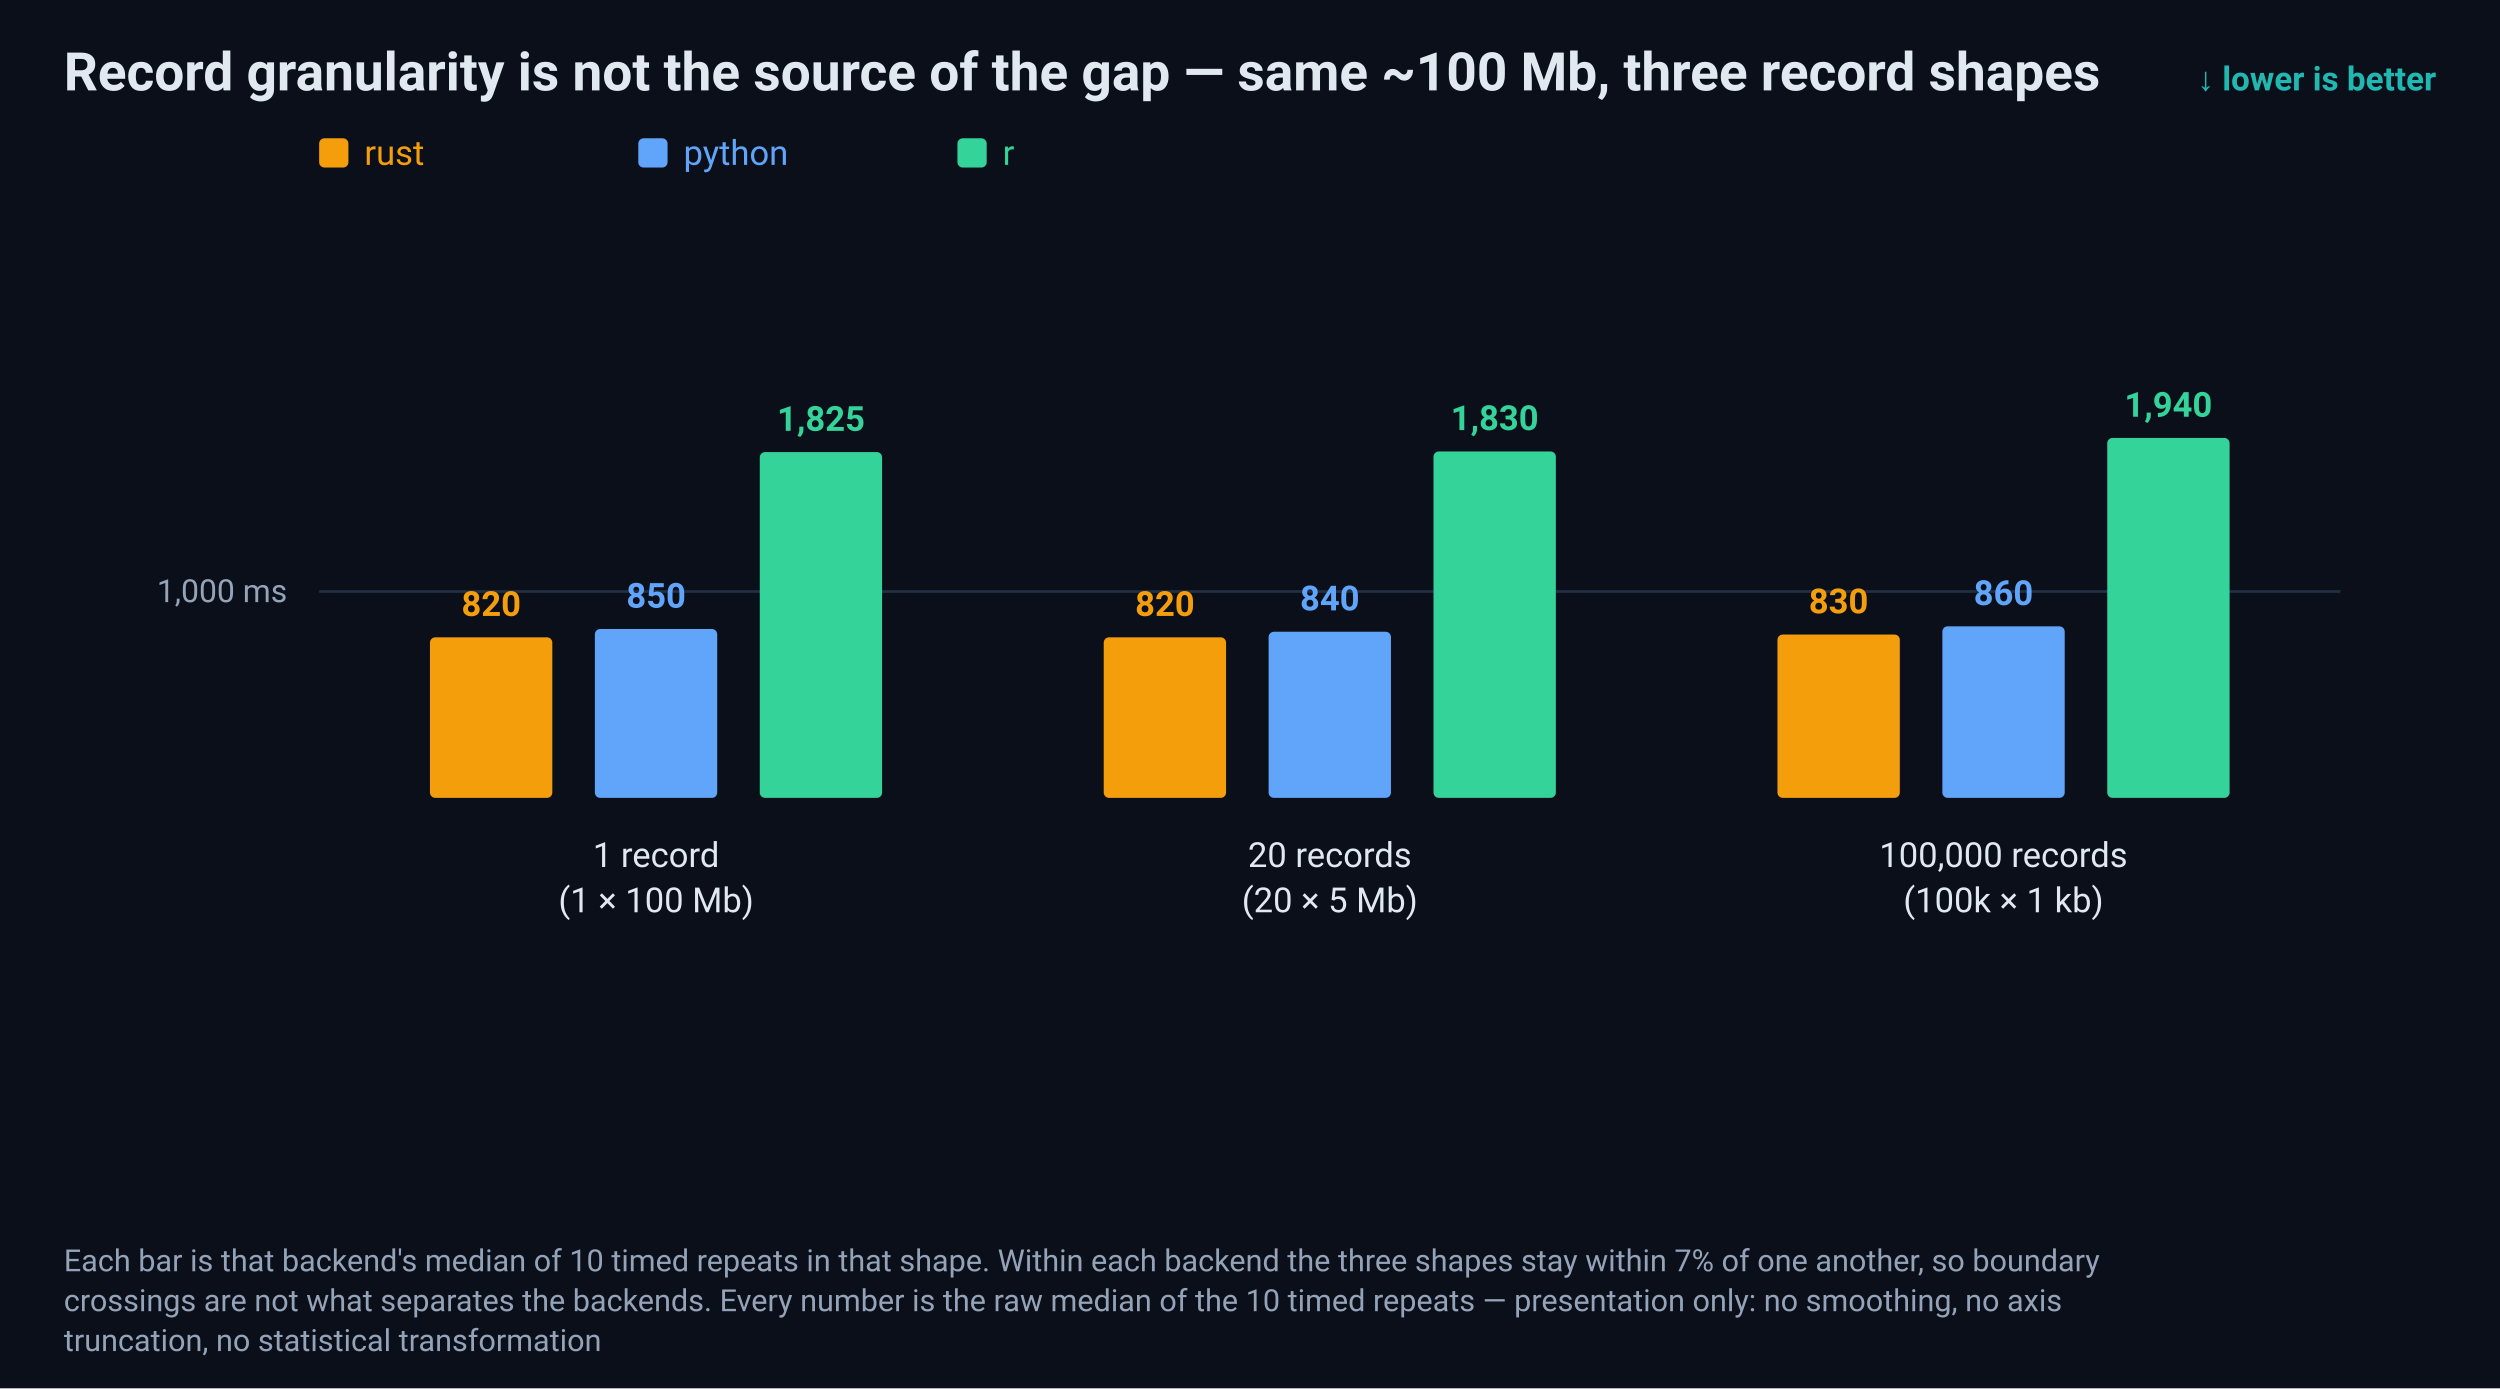
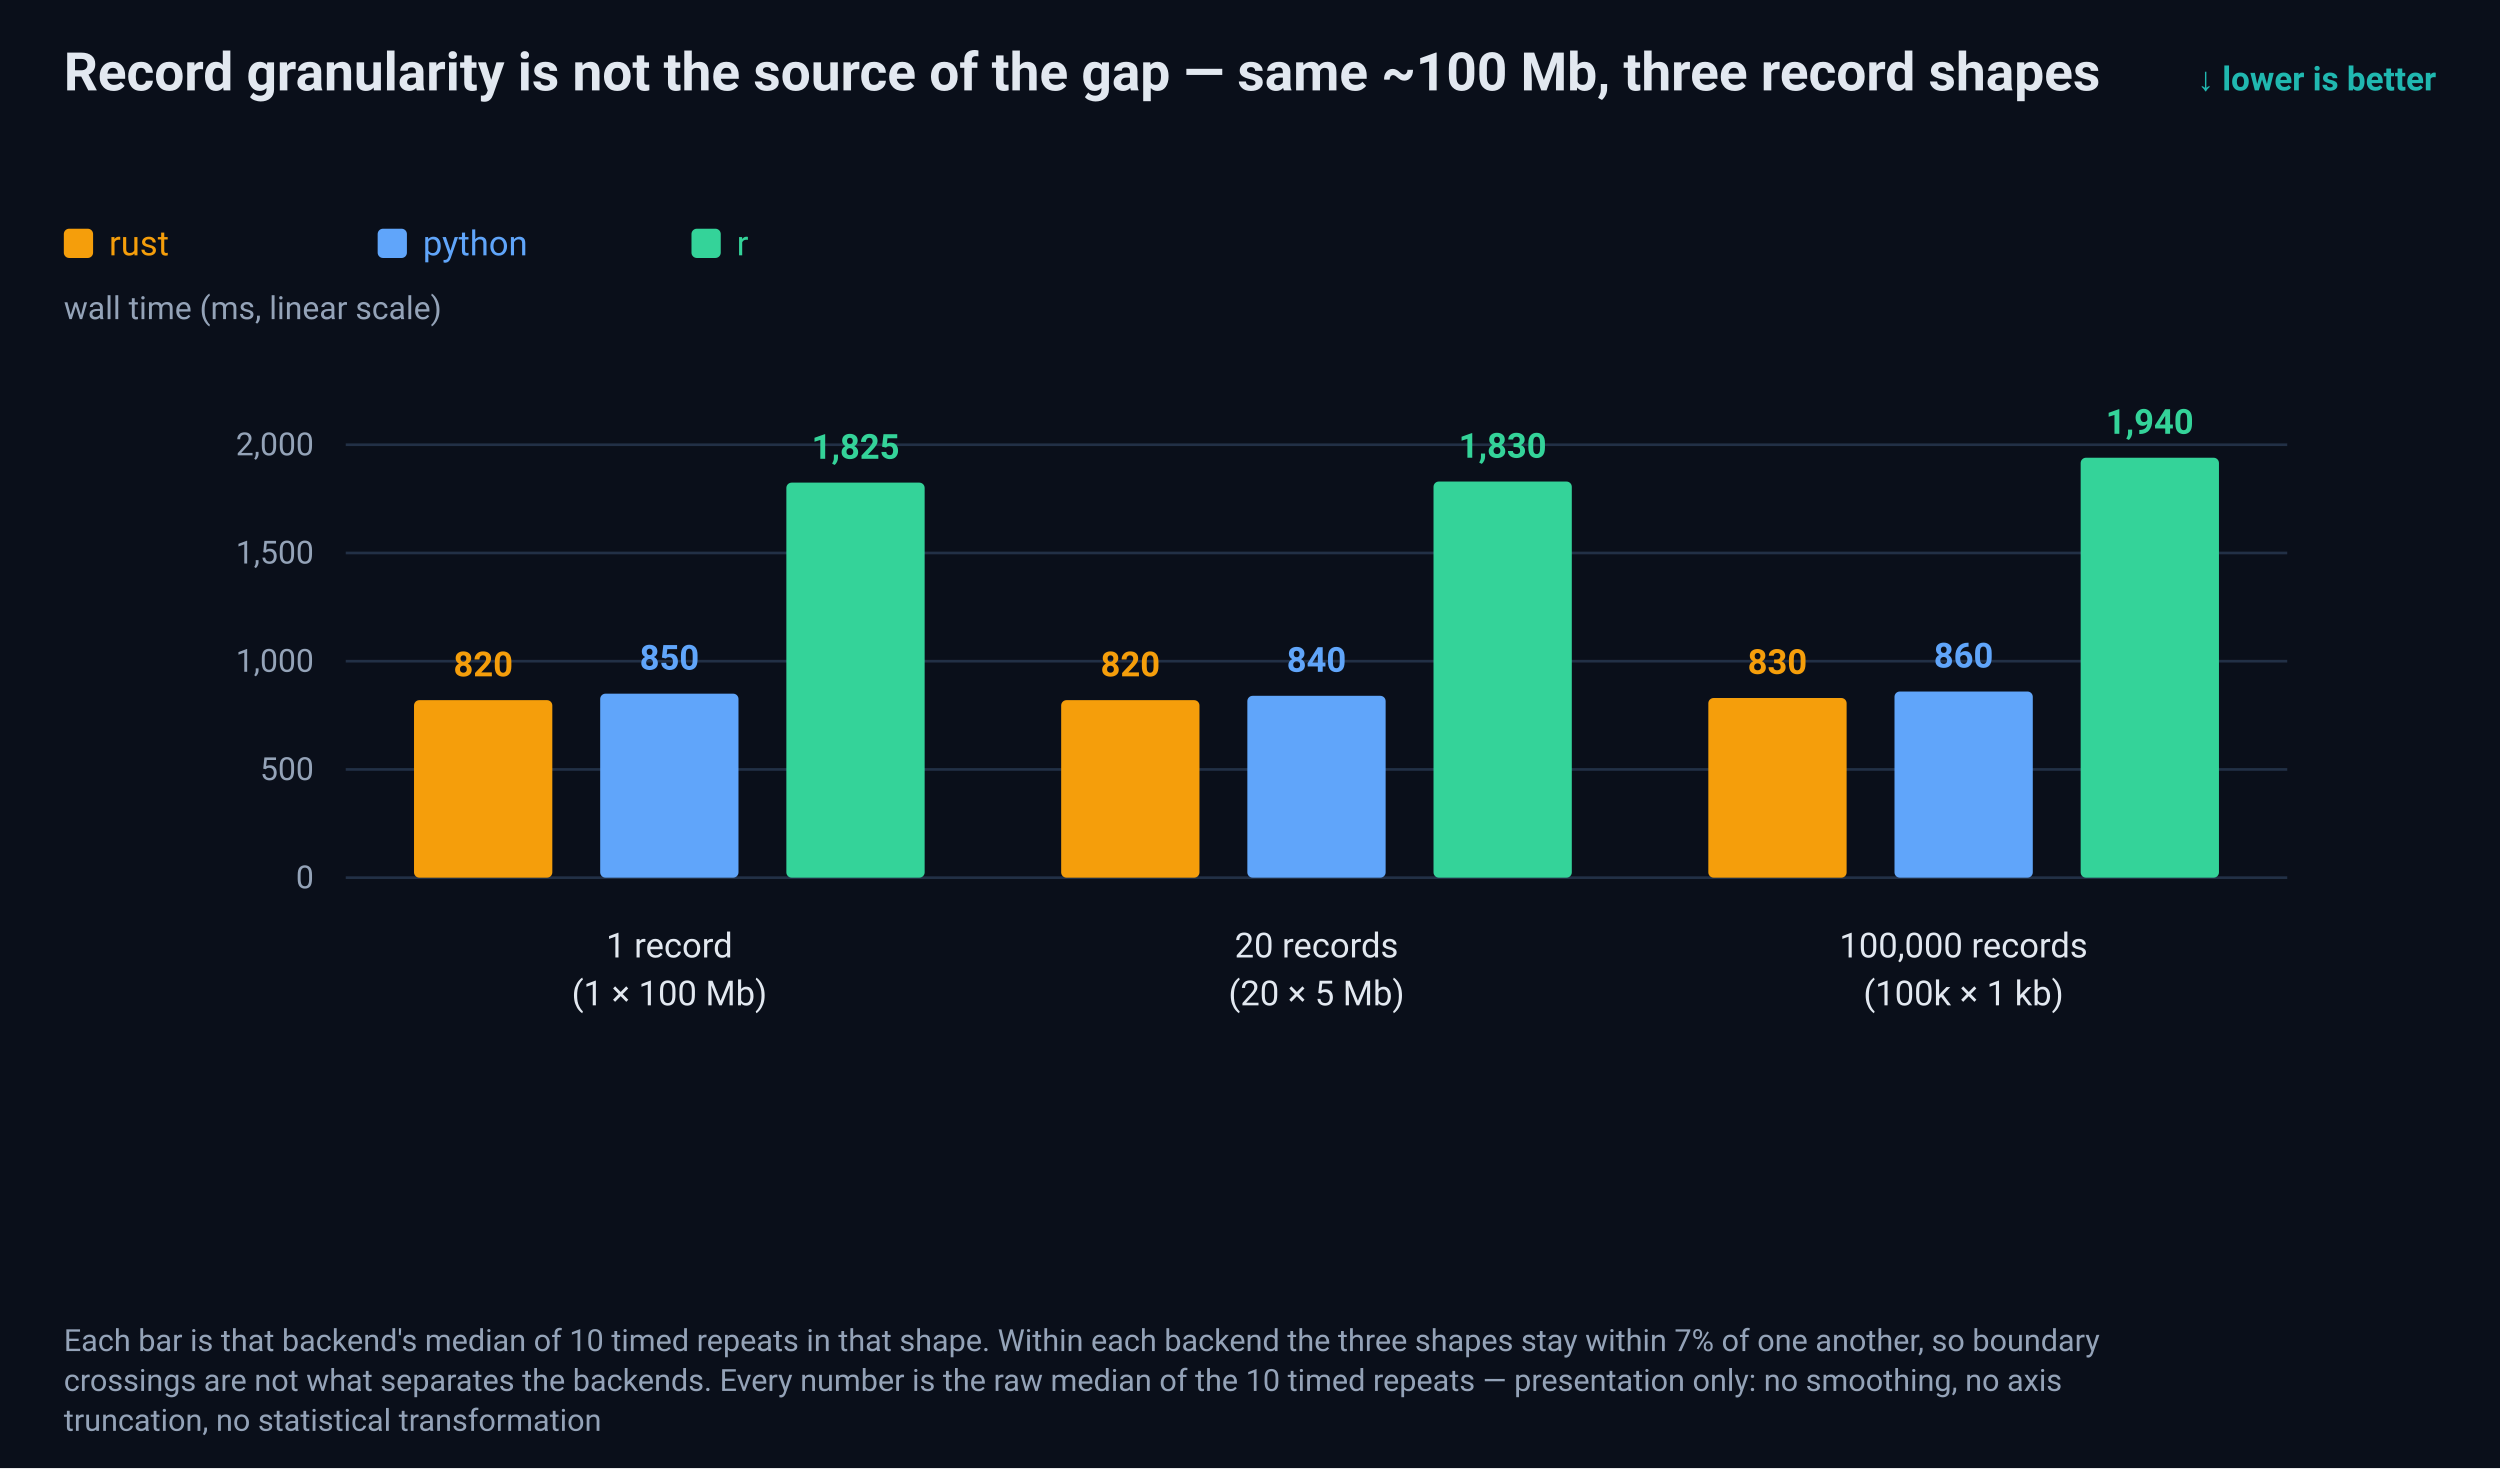
- <svg xmlns="http://www.w3.org/2000/svg" viewBox="0 0 940 522" width="940" height="522" role="img" aria-label="Record granularity is not the source of the gap — same ~100 Mb, three record shapes">
-   <rect width="940" height="522" fill="#0a0f1a" />
+ <svg xmlns="http://www.w3.org/2000/svg" viewBox="0 0 940 552" width="940" height="552" role="img" aria-label="Record granularity is not the source of the gap — same ~100 Mb, three record shapes">
+   <rect width="940" height="552" fill="#0a0f1a" />
  <text x="24" y="34" fill="#e2e8f0" font-family="-apple-system,BlinkMacSystemFont,'Segoe UI',Roboto,'Helvetica Neue',Arial,'Noto Sans SC',sans-serif" font-size="20" font-weight="600">Record granularity is not the source of the gap — same ~100 Mb, three record shapes</text>
  <text x="916" y="34" fill="#20B8B0" font-family="-apple-system,BlinkMacSystemFont,'Segoe UI',Roboto,'Helvetica Neue',Arial,'Noto Sans SC',sans-serif" font-size="12.5" font-weight="600" text-anchor="end">↓ lower is better</text>
-   <line x1="120.0" y1="222.4" x2="880.0" y2="222.4" stroke="#223046" stroke-width="1.0" opacity="1.0" />
-   <text x="108.0" y="226.4" fill="#94a3b8" font-family="-apple-system,BlinkMacSystemFont,'Segoe UI',Roboto,'Helvetica Neue',Arial,'Noto Sans SC',sans-serif" font-size="12" font-weight="400" text-anchor="end">1,000 ms</text>
-   <rect x="161.67" y="239.64" width="46.00" height="60.36" rx="2.0" fill="#f59e0b" opacity="1.0" />
-   <text x="184.7" y="231.6" fill="#f59e0b" font-family="-apple-system,BlinkMacSystemFont,'Segoe UI',Roboto,'Helvetica Neue',Arial,'Noto Sans SC',sans-serif" font-size="13" font-weight="600" text-anchor="middle">820</text>
-   <rect x="223.67" y="236.51" width="46.00" height="63.49" rx="2.0" fill="#60a5fa" opacity="1.0" />
-   <text x="246.7" y="228.5" fill="#60a5fa" font-family="-apple-system,BlinkMacSystemFont,'Segoe UI',Roboto,'Helvetica Neue',Arial,'Noto Sans SC',sans-serif" font-size="13" font-weight="600" text-anchor="middle">850</text>
-   <rect x="285.67" y="169.98" width="46.00" height="130.02" rx="2.0" fill="#34d399" opacity="1.0" />
-   <text x="308.7" y="162.0" fill="#34d399" font-family="-apple-system,BlinkMacSystemFont,'Segoe UI',Roboto,'Helvetica Neue',Arial,'Noto Sans SC',sans-serif" font-size="13" font-weight="600" text-anchor="middle">1,825</text>
-   <text x="246.7" y="326.0" fill="#e2e8f0" font-family="-apple-system,BlinkMacSystemFont,'Segoe UI',Roboto,'Helvetica Neue',Arial,'Noto Sans SC',sans-serif" font-size="13" font-weight="400" text-anchor="middle">1 record</text>
-   <text x="246.7" y="343.0" fill="#e2e8f0" font-family="-apple-system,BlinkMacSystemFont,'Segoe UI',Roboto,'Helvetica Neue',Arial,'Noto Sans SC',sans-serif" font-size="13" font-weight="400" text-anchor="middle">(1 × 100 Mb)</text>
-   <rect x="415.00" y="239.64" width="46.00" height="60.36" rx="2.0" fill="#f59e0b" opacity="1.0" />
-   <text x="438.0" y="231.6" fill="#f59e0b" font-family="-apple-system,BlinkMacSystemFont,'Segoe UI',Roboto,'Helvetica Neue',Arial,'Noto Sans SC',sans-serif" font-size="13" font-weight="600" text-anchor="middle">820</text>
-   <rect x="477.00" y="237.54" width="46.00" height="62.46" rx="2.0" fill="#60a5fa" opacity="1.0" />
-   <text x="500.0" y="229.5" fill="#60a5fa" font-family="-apple-system,BlinkMacSystemFont,'Segoe UI',Roboto,'Helvetica Neue',Arial,'Noto Sans SC',sans-serif" font-size="13" font-weight="600" text-anchor="middle">840</text>
-   <rect x="539.00" y="169.74" width="46.00" height="130.26" rx="2.0" fill="#34d399" opacity="1.0" />
-   <text x="562.0" y="161.7" fill="#34d399" font-family="-apple-system,BlinkMacSystemFont,'Segoe UI',Roboto,'Helvetica Neue',Arial,'Noto Sans SC',sans-serif" font-size="13" font-weight="600" text-anchor="middle">1,830</text>
-   <text x="500.0" y="326.0" fill="#e2e8f0" font-family="-apple-system,BlinkMacSystemFont,'Segoe UI',Roboto,'Helvetica Neue',Arial,'Noto Sans SC',sans-serif" font-size="13" font-weight="400" text-anchor="middle">20 records</text>
-   <text x="500.0" y="343.0" fill="#e2e8f0" font-family="-apple-system,BlinkMacSystemFont,'Segoe UI',Roboto,'Helvetica Neue',Arial,'Noto Sans SC',sans-serif" font-size="13" font-weight="400" text-anchor="middle">(20 × 5 Mb)</text>
-   <rect x="668.33" y="238.59" width="46.00" height="61.41" rx="2.0" fill="#f59e0b" opacity="1.0" />
-   <text x="691.3" y="230.6" fill="#f59e0b" font-family="-apple-system,BlinkMacSystemFont,'Segoe UI',Roboto,'Helvetica Neue',Arial,'Noto Sans SC',sans-serif" font-size="13" font-weight="600" text-anchor="middle">830</text>
-   <rect x="730.33" y="235.50" width="46.00" height="64.50" rx="2.0" fill="#60a5fa" opacity="1.0" />
-   <text x="753.3" y="227.5" fill="#60a5fa" font-family="-apple-system,BlinkMacSystemFont,'Segoe UI',Roboto,'Helvetica Neue',Arial,'Noto Sans SC',sans-serif" font-size="13" font-weight="600" text-anchor="middle">860</text>
-   <rect x="792.33" y="164.66" width="46.00" height="135.34" rx="2.0" fill="#34d399" opacity="1.0" />
-   <text x="815.3" y="156.7" fill="#34d399" font-family="-apple-system,BlinkMacSystemFont,'Segoe UI',Roboto,'Helvetica Neue',Arial,'Noto Sans SC',sans-serif" font-size="13" font-weight="600" text-anchor="middle">1,940</text>
-   <text x="753.3" y="326.0" fill="#e2e8f0" font-family="-apple-system,BlinkMacSystemFont,'Segoe UI',Roboto,'Helvetica Neue',Arial,'Noto Sans SC',sans-serif" font-size="13" font-weight="400" text-anchor="middle">100,000 records</text>
-   <text x="753.3" y="343.0" fill="#e2e8f0" font-family="-apple-system,BlinkMacSystemFont,'Segoe UI',Roboto,'Helvetica Neue',Arial,'Noto Sans SC',sans-serif" font-size="13" font-weight="400" text-anchor="middle">(100k × 1 kb)</text>
-   <rect x="120.00" y="52.00" width="11.00" height="11.00" rx="2" fill="#f59e0b" opacity="1.0" />
-   <text x="137.0" y="62.0" fill="#f59e0b" font-family="-apple-system,BlinkMacSystemFont,'Segoe UI',Roboto,'Helvetica Neue',Arial,'Noto Sans SC',sans-serif" font-size="13" font-weight="400" text-anchor="start">rust</text>
-   <rect x="240.00" y="52.00" width="11.00" height="11.00" rx="2" fill="#60a5fa" opacity="1.0" />
-   <text x="257.0" y="62.0" fill="#60a5fa" font-family="-apple-system,BlinkMacSystemFont,'Segoe UI',Roboto,'Helvetica Neue',Arial,'Noto Sans SC',sans-serif" font-size="13" font-weight="400" text-anchor="start">python</text>
-   <rect x="360.00" y="52.00" width="11.00" height="11.00" rx="2" fill="#34d399" opacity="1.0" />
-   <text x="377.0" y="62.0" fill="#34d399" font-family="-apple-system,BlinkMacSystemFont,'Segoe UI',Roboto,'Helvetica Neue',Arial,'Noto Sans SC',sans-serif" font-size="13" font-weight="400" text-anchor="start">r</text>
-   <text x="24" y="478" fill="#94a3b8" font-family="-apple-system,BlinkMacSystemFont,'Segoe UI',Roboto,'Helvetica Neue',Arial,'Noto Sans SC',sans-serif" font-size="11.5">Each bar is that backend's median of 10 timed repeats in that shape. Within each backend the three shapes stay within 7% of one another, so boundary</text>
-   <text x="24" y="493" fill="#94a3b8" font-family="-apple-system,BlinkMacSystemFont,'Segoe UI',Roboto,'Helvetica Neue',Arial,'Noto Sans SC',sans-serif" font-size="11.5">crossings are not what separates the backends. Every number is the raw median of the 10 timed repeats — presentation only: no smoothing, no axis</text>
-   <text x="24" y="508" fill="#94a3b8" font-family="-apple-system,BlinkMacSystemFont,'Segoe UI',Roboto,'Helvetica Neue',Arial,'Noto Sans SC',sans-serif" font-size="11.5">truncation, no statistical transformation</text>
+   <rect x="24.00" y="86.00" width="11.00" height="11.00" rx="2" fill="#f59e0b" opacity="1.0" />
+   <text x="41.0" y="96.0" fill="#f59e0b" font-family="-apple-system,BlinkMacSystemFont,'Segoe UI',Roboto,'Helvetica Neue',Arial,'Noto Sans SC',sans-serif" font-size="13" font-weight="400" text-anchor="start">rust</text>
+   <rect x="142.00" y="86.00" width="11.00" height="11.00" rx="2" fill="#60a5fa" opacity="1.0" />
+   <text x="159.0" y="96.0" fill="#60a5fa" font-family="-apple-system,BlinkMacSystemFont,'Segoe UI',Roboto,'Helvetica Neue',Arial,'Noto Sans SC',sans-serif" font-size="13" font-weight="400" text-anchor="start">python</text>
+   <rect x="260.00" y="86.00" width="11.00" height="11.00" rx="2" fill="#34d399" opacity="1.0" />
+   <text x="277.0" y="96.0" fill="#34d399" font-family="-apple-system,BlinkMacSystemFont,'Segoe UI',Roboto,'Helvetica Neue',Arial,'Noto Sans SC',sans-serif" font-size="13" font-weight="400" text-anchor="start">r</text>
+   <line x1="130.00" y1="330.00" x2="860.00" y2="330.00" stroke="#223046" stroke-width="1.0" opacity="1.0" />
+   <text x="118.0" y="334.0" fill="#94a3b8" font-family="-apple-system,BlinkMacSystemFont,'Segoe UI',Roboto,'Helvetica Neue',Arial,'Noto Sans SC',sans-serif" font-size="12" font-weight="400" text-anchor="end">0</text>
+   <line x1="130.00" y1="289.31" x2="860.00" y2="289.31" stroke="#223046" stroke-width="1.0" opacity="1.0" />
+   <text x="118.0" y="293.3" fill="#94a3b8" font-family="-apple-system,BlinkMacSystemFont,'Segoe UI',Roboto,'Helvetica Neue',Arial,'Noto Sans SC',sans-serif" font-size="12" font-weight="400" text-anchor="end">500</text>
+   <line x1="130.00" y1="248.61" x2="860.00" y2="248.61" stroke="#223046" stroke-width="1.0" opacity="1.0" />
+   <text x="118.0" y="252.6" fill="#94a3b8" font-family="-apple-system,BlinkMacSystemFont,'Segoe UI',Roboto,'Helvetica Neue',Arial,'Noto Sans SC',sans-serif" font-size="12" font-weight="400" text-anchor="end">1,000</text>
+   <line x1="130.00" y1="207.92" x2="860.00" y2="207.92" stroke="#223046" stroke-width="1.0" opacity="1.0" />
+   <text x="118.0" y="211.9" fill="#94a3b8" font-family="-apple-system,BlinkMacSystemFont,'Segoe UI',Roboto,'Helvetica Neue',Arial,'Noto Sans SC',sans-serif" font-size="12" font-weight="400" text-anchor="end">1,500</text>
+   <line x1="130.00" y1="167.22" x2="860.00" y2="167.22" stroke="#223046" stroke-width="1.0" opacity="1.0" />
+   <text x="118.0" y="171.2" fill="#94a3b8" font-family="-apple-system,BlinkMacSystemFont,'Segoe UI',Roboto,'Helvetica Neue',Arial,'Noto Sans SC',sans-serif" font-size="12" font-weight="400" text-anchor="end">2,000</text>
+   <text x="24.0" y="120.0" fill="#94a3b8" font-family="-apple-system,BlinkMacSystemFont,'Segoe UI',Roboto,'Helvetica Neue',Arial,'Noto Sans SC',sans-serif" font-size="12" font-weight="400" text-anchor="start">wall time (ms, linear scale)</text>
+   <rect x="155.67" y="263.26" width="52.00" height="66.74" rx="2" fill="#f59e0b" opacity="1.0" />
+   <text x="181.7" y="254.3" fill="#f59e0b" font-family="-apple-system,BlinkMacSystemFont,'Segoe UI',Roboto,'Helvetica Neue',Arial,'Noto Sans SC',sans-serif" font-size="13" font-weight="600" text-anchor="middle">820</text>
+   <rect x="225.67" y="260.82" width="52.00" height="69.18" rx="2" fill="#60a5fa" opacity="1.0" />
+   <text x="251.7" y="251.8" fill="#60a5fa" font-family="-apple-system,BlinkMacSystemFont,'Segoe UI',Roboto,'Helvetica Neue',Arial,'Noto Sans SC',sans-serif" font-size="13" font-weight="600" text-anchor="middle">850</text>
+   <rect x="295.67" y="181.47" width="52.00" height="148.53" rx="2" fill="#34d399" opacity="1.0" />
+   <text x="321.7" y="172.5" fill="#34d399" font-family="-apple-system,BlinkMacSystemFont,'Segoe UI',Roboto,'Helvetica Neue',Arial,'Noto Sans SC',sans-serif" font-size="13" font-weight="600" text-anchor="middle">1,825</text>
+   <text x="251.7" y="360.0" fill="#e2e8f0" font-family="-apple-system,BlinkMacSystemFont,'Segoe UI',Roboto,'Helvetica Neue',Arial,'Noto Sans SC',sans-serif" font-size="13" font-weight="400" text-anchor="middle">1 record</text>
+   <text x="251.7" y="378.0" fill="#e2e8f0" font-family="-apple-system,BlinkMacSystemFont,'Segoe UI',Roboto,'Helvetica Neue',Arial,'Noto Sans SC',sans-serif" font-size="13" font-weight="400" text-anchor="middle">(1 × 100 Mb)</text>
+   <rect x="399.00" y="263.26" width="52.00" height="66.74" rx="2" fill="#f59e0b" opacity="1.0" />
+   <text x="425.0" y="254.3" fill="#f59e0b" font-family="-apple-system,BlinkMacSystemFont,'Segoe UI',Roboto,'Helvetica Neue',Arial,'Noto Sans SC',sans-serif" font-size="13" font-weight="600" text-anchor="middle">820</text>
+   <rect x="469.00" y="261.63" width="52.00" height="68.37" rx="2" fill="#60a5fa" opacity="1.0" />
+   <text x="495.0" y="252.6" fill="#60a5fa" font-family="-apple-system,BlinkMacSystemFont,'Segoe UI',Roboto,'Helvetica Neue',Arial,'Noto Sans SC',sans-serif" font-size="13" font-weight="600" text-anchor="middle">840</text>
+   <rect x="539.00" y="181.06" width="52.00" height="148.94" rx="2" fill="#34d399" opacity="1.0" />
+   <text x="565.0" y="172.1" fill="#34d399" font-family="-apple-system,BlinkMacSystemFont,'Segoe UI',Roboto,'Helvetica Neue',Arial,'Noto Sans SC',sans-serif" font-size="13" font-weight="600" text-anchor="middle">1,830</text>
+   <text x="495.0" y="360.0" fill="#e2e8f0" font-family="-apple-system,BlinkMacSystemFont,'Segoe UI',Roboto,'Helvetica Neue',Arial,'Noto Sans SC',sans-serif" font-size="13" font-weight="400" text-anchor="middle">20 records</text>
+   <text x="495.0" y="378.0" fill="#e2e8f0" font-family="-apple-system,BlinkMacSystemFont,'Segoe UI',Roboto,'Helvetica Neue',Arial,'Noto Sans SC',sans-serif" font-size="13" font-weight="400" text-anchor="middle">(20 × 5 Mb)</text>
+   <rect x="642.33" y="262.45" width="52.00" height="67.55" rx="2" fill="#f59e0b" opacity="1.0" />
+   <text x="668.3" y="253.4" fill="#f59e0b" font-family="-apple-system,BlinkMacSystemFont,'Segoe UI',Roboto,'Helvetica Neue',Arial,'Noto Sans SC',sans-serif" font-size="13" font-weight="600" text-anchor="middle">830</text>
+   <rect x="712.33" y="260.01" width="52.00" height="69.99" rx="2" fill="#60a5fa" opacity="1.0" />
+   <text x="738.3" y="251.0" fill="#60a5fa" font-family="-apple-system,BlinkMacSystemFont,'Segoe UI',Roboto,'Helvetica Neue',Arial,'Noto Sans SC',sans-serif" font-size="13" font-weight="600" text-anchor="middle">860</text>
+   <rect x="782.33" y="172.11" width="52.00" height="157.89" rx="2" fill="#34d399" opacity="1.0" />
+   <text x="808.3" y="163.1" fill="#34d399" font-family="-apple-system,BlinkMacSystemFont,'Segoe UI',Roboto,'Helvetica Neue',Arial,'Noto Sans SC',sans-serif" font-size="13" font-weight="600" text-anchor="middle">1,940</text>
+   <text x="738.3" y="360.0" fill="#e2e8f0" font-family="-apple-system,BlinkMacSystemFont,'Segoe UI',Roboto,'Helvetica Neue',Arial,'Noto Sans SC',sans-serif" font-size="13" font-weight="400" text-anchor="middle">100,000 records</text>
+   <text x="738.3" y="378.0" fill="#e2e8f0" font-family="-apple-system,BlinkMacSystemFont,'Segoe UI',Roboto,'Helvetica Neue',Arial,'Noto Sans SC',sans-serif" font-size="13" font-weight="400" text-anchor="middle">(100k × 1 kb)</text>
+   <text x="24" y="508" fill="#94a3b8" font-family="-apple-system,BlinkMacSystemFont,'Segoe UI',Roboto,'Helvetica Neue',Arial,'Noto Sans SC',sans-serif" font-size="11.5">Each bar is that backend's median of 10 timed repeats in that shape. Within each backend the three shapes stay within 7% of one another, so boundary</text>
+   <text x="24" y="523" fill="#94a3b8" font-family="-apple-system,BlinkMacSystemFont,'Segoe UI',Roboto,'Helvetica Neue',Arial,'Noto Sans SC',sans-serif" font-size="11.5">crossings are not what separates the backends. Every number is the raw median of the 10 timed repeats — presentation only: no smoothing, no axis</text>
+   <text x="24" y="538" fill="#94a3b8" font-family="-apple-system,BlinkMacSystemFont,'Segoe UI',Roboto,'Helvetica Neue',Arial,'Noto Sans SC',sans-serif" font-size="11.5">truncation, no statistical transformation</text>
</svg>
